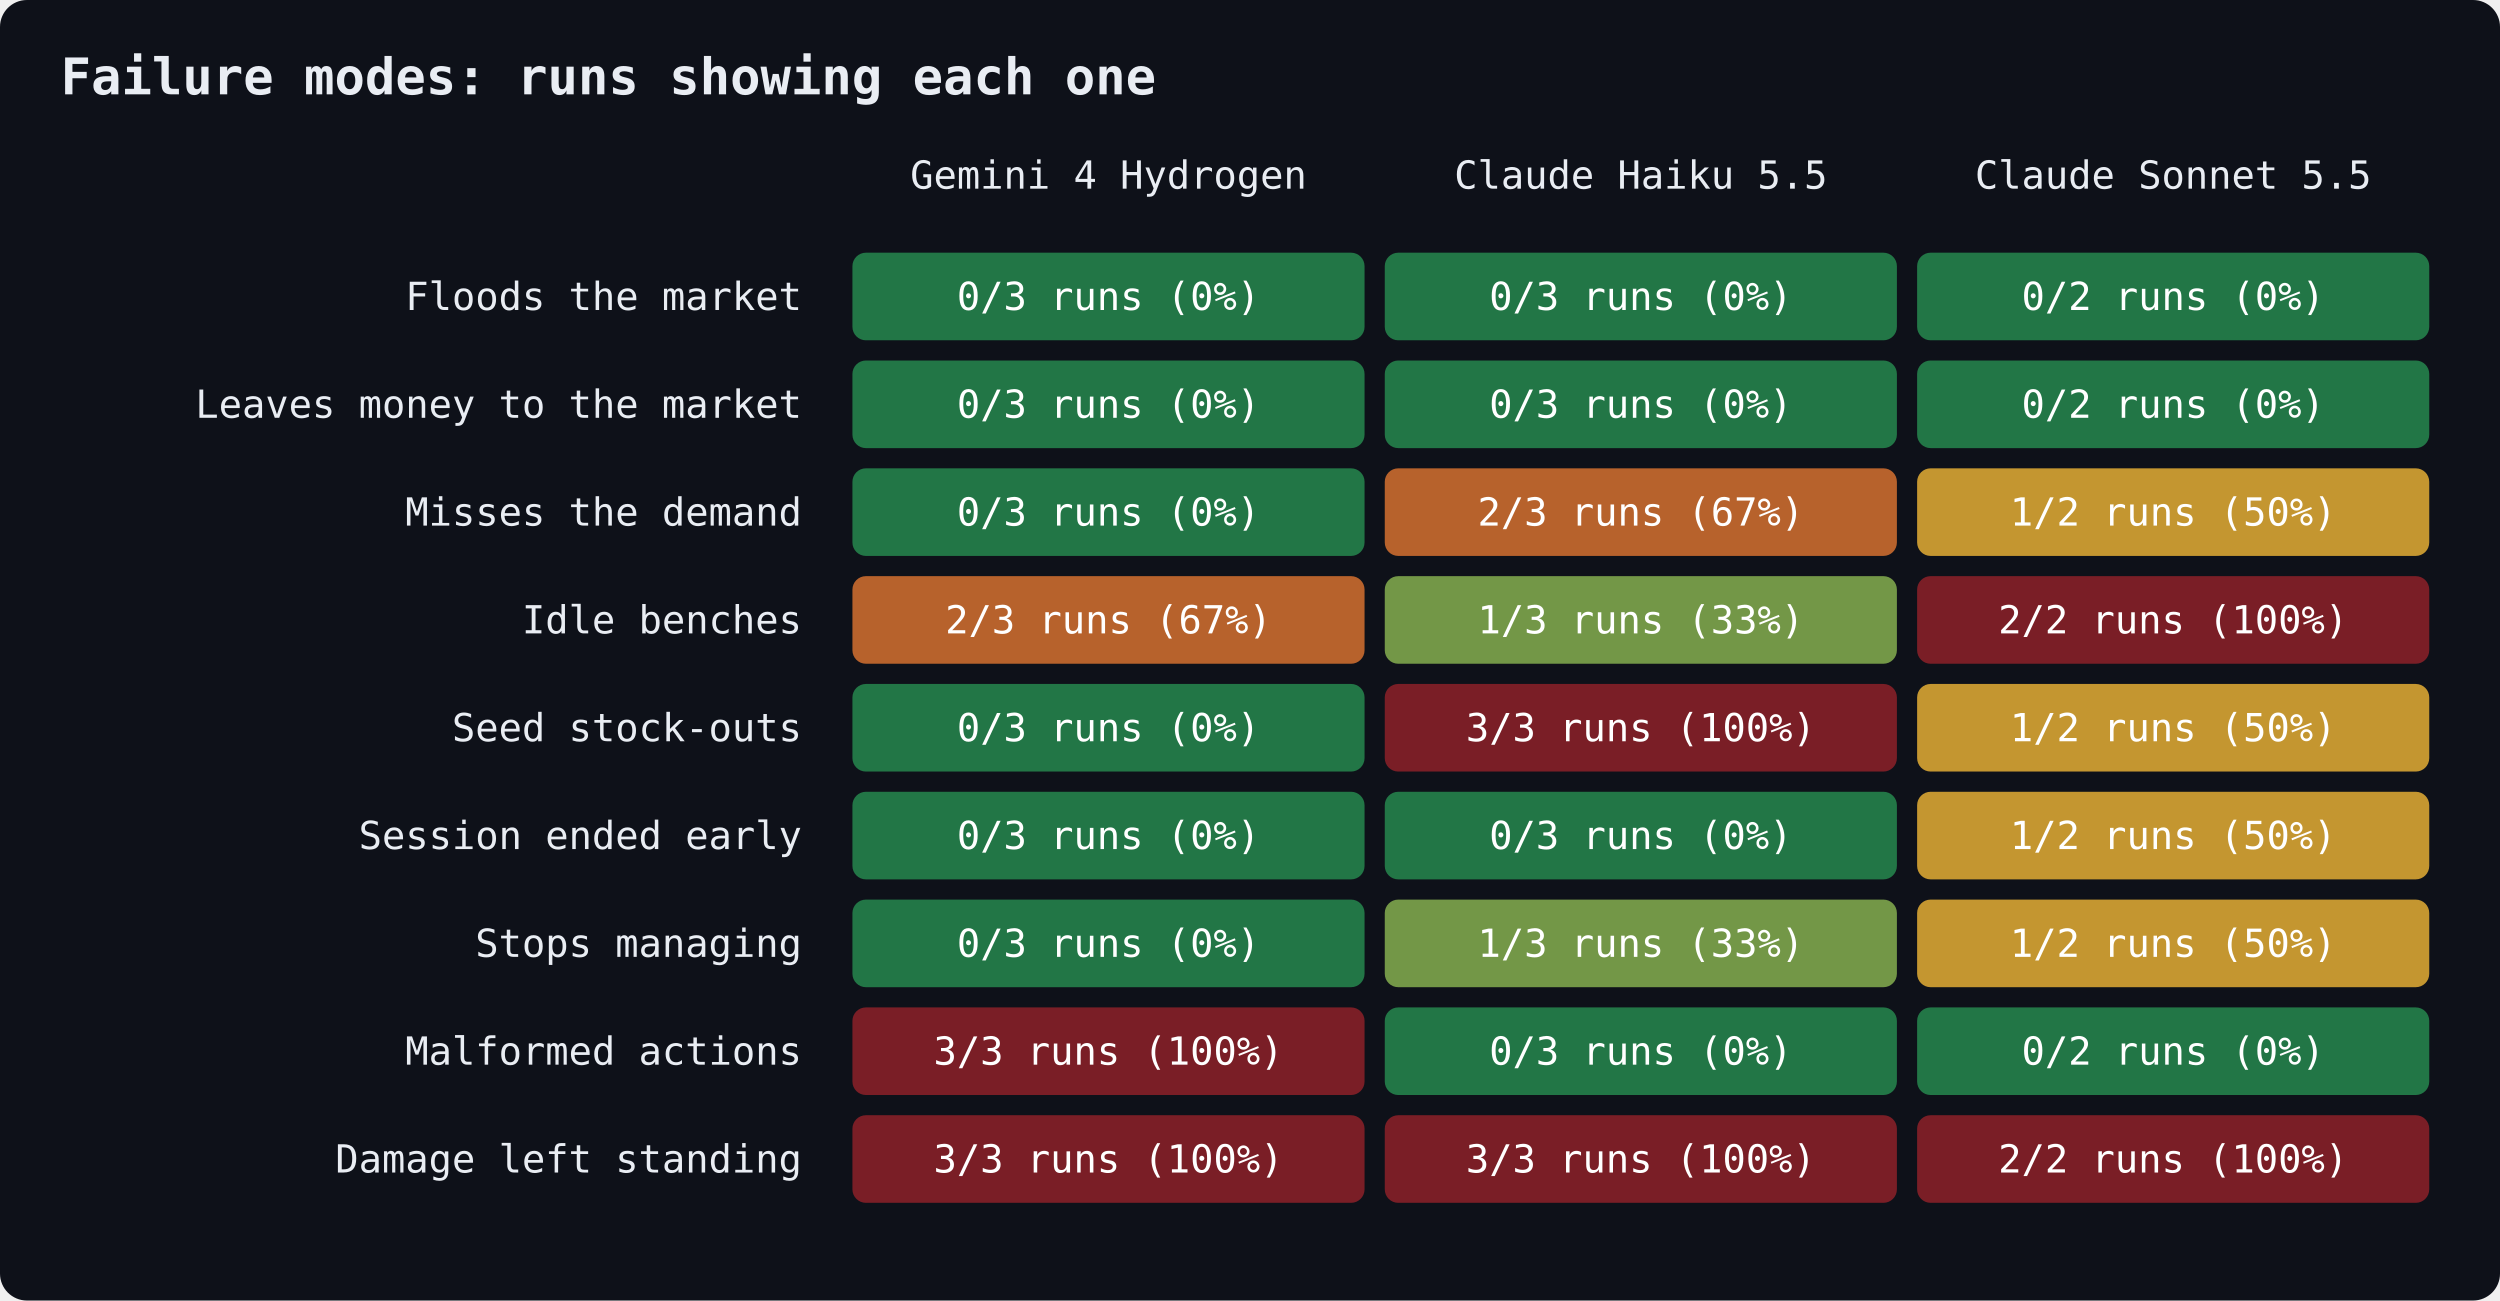
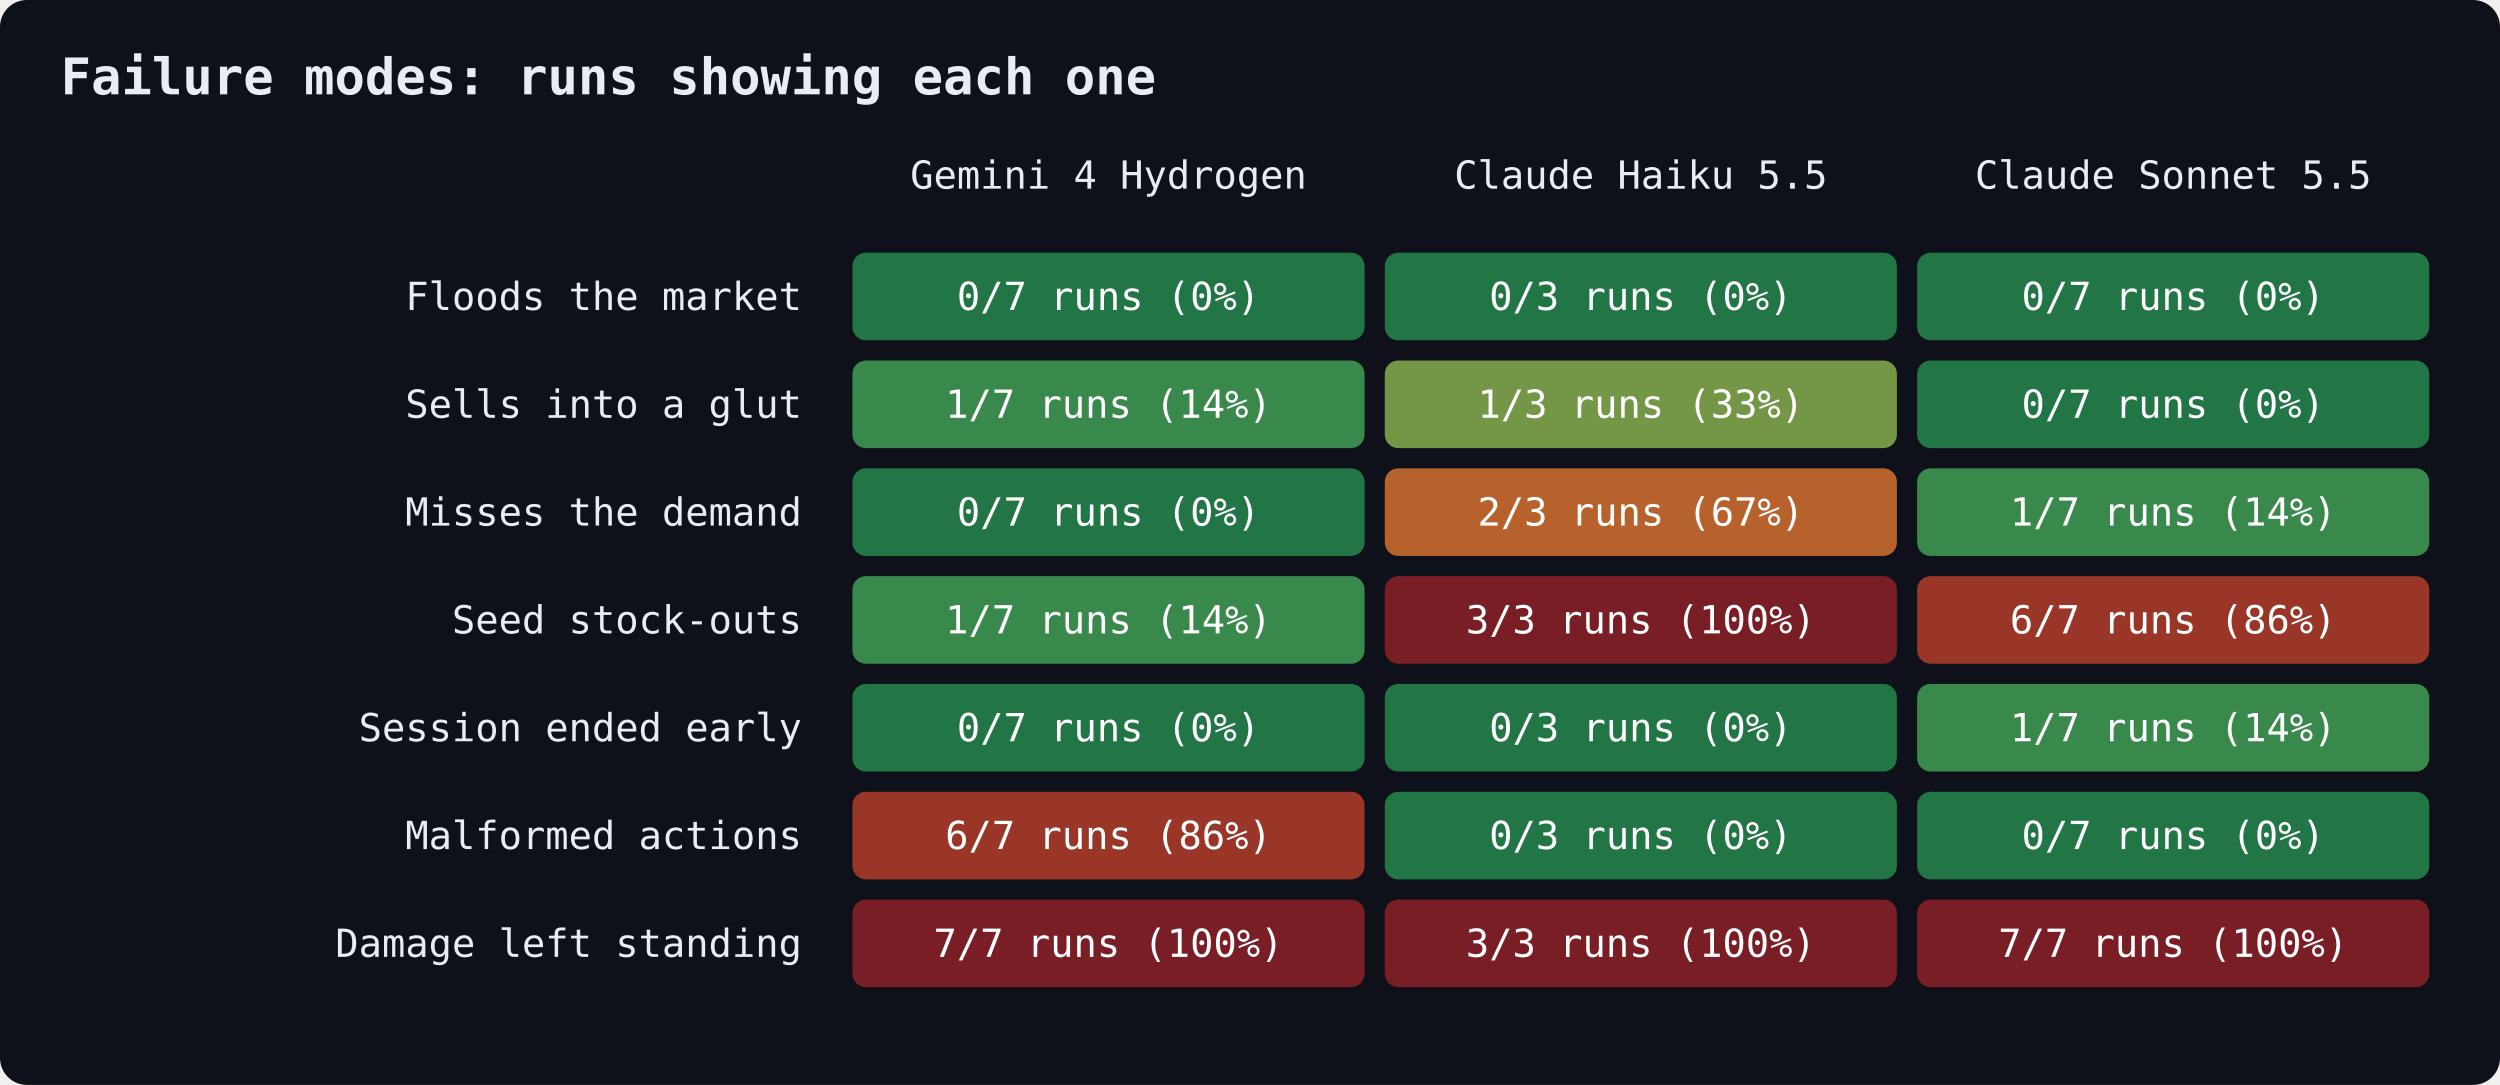
- <svg xmlns="http://www.w3.org/2000/svg" viewBox="0 0 742 386" font-family="ui-monospace,SFMono-Regular,Menlo,monospace">
-   <rect width="742" height="386" rx="8" fill="#0e1119" />
+ <svg xmlns="http://www.w3.org/2000/svg" viewBox="0 0 742 322" font-family="ui-monospace,SFMono-Regular,Menlo,monospace">
+   <rect width="742" height="322" rx="8" fill="#0e1119" />
  <text x="18" y="28" fill="#e9edf3" font-size="15" font-weight="bold">Failure modes: runs showing each one</text>
  <text x="329.0" y="56" fill="#e9edf3" font-size="11.5" text-anchor="middle">Gemini 4 Hydrogen</text>
  <text x="487.0" y="56" fill="#e9edf3" font-size="11.5" text-anchor="middle">Claude Haiku 5.5</text>
  <text x="645.0" y="56" fill="#e9edf3" font-size="11.5" text-anchor="middle">Claude Sonnet 5.5</text>
  <text x="238" y="92" fill="#e9edf3" font-size="11.5" text-anchor="end">Floods the market</text>
  <rect x="253" y="75" width="152" height="26" rx="4" fill="#227646" />
-   <text x="329.0" y="92" fill="#fff" font-size="11.5" text-anchor="middle">0/3 runs (0%)</text>
+   <text x="329.0" y="92" fill="#fff" font-size="11.5" text-anchor="middle">0/7 runs (0%)</text>
  <rect x="411" y="75" width="152" height="26" rx="4" fill="#227646" />
  <text x="487.0" y="92" fill="#fff" font-size="11.5" text-anchor="middle">0/3 runs (0%)</text>
  <rect x="569" y="75" width="152" height="26" rx="4" fill="#227646" />
-   <text x="645.0" y="92" fill="#fff" font-size="11.5" text-anchor="middle">0/2 runs (0%)</text>
-   <text x="238" y="124" fill="#e9edf3" font-size="11.5" text-anchor="end">Leaves money to the market</text>
-   <rect x="253" y="107" width="152" height="26" rx="4" fill="#227646" />
-   <text x="329.0" y="124" fill="#fff" font-size="11.5" text-anchor="middle">0/3 runs (0%)</text>
-   <rect x="411" y="107" width="152" height="26" rx="4" fill="#227646" />
-   <text x="487.0" y="124" fill="#fff" font-size="11.5" text-anchor="middle">0/3 runs (0%)</text>
+   <text x="645.0" y="92" fill="#fff" font-size="11.5" text-anchor="middle">0/7 runs (0%)</text>
+   <text x="238" y="124" fill="#e9edf3" font-size="11.5" text-anchor="end">Sells into a glut</text>
+   <rect x="253" y="107" width="152" height="26" rx="4" fill="#39894d" />
+   <text x="329.0" y="124" fill="#fff" font-size="11.5" text-anchor="middle">1/7 runs (14%)</text>
+   <rect x="411" y="107" width="152" height="26" rx="4" fill="#739747" />
+   <text x="487.0" y="124" fill="#fff" font-size="11.5" text-anchor="middle">1/3 runs (33%)</text>
  <rect x="569" y="107" width="152" height="26" rx="4" fill="#227646" />
-   <text x="645.0" y="124" fill="#fff" font-size="11.5" text-anchor="middle">0/2 runs (0%)</text>
+   <text x="645.0" y="124" fill="#fff" font-size="11.5" text-anchor="middle">0/7 runs (0%)</text>
  <text x="238" y="156" fill="#e9edf3" font-size="11.5" text-anchor="end">Misses the demand</text>
  <rect x="253" y="139" width="152" height="26" rx="4" fill="#227646" />
-   <text x="329.0" y="156" fill="#fff" font-size="11.5" text-anchor="middle">0/3 runs (0%)</text>
+   <text x="329.0" y="156" fill="#fff" font-size="11.5" text-anchor="middle">0/7 runs (0%)</text>
  <rect x="411" y="139" width="152" height="26" rx="4" fill="#b7622c" />
  <text x="487.0" y="156" fill="#fff" font-size="11.5" text-anchor="middle">2/3 runs (67%)</text>
-   <rect x="569" y="139" width="152" height="26" rx="4" fill="#c49630" />
-   <text x="645.0" y="156" fill="#fff" font-size="11.5" text-anchor="middle">1/2 runs (50%)</text>
-   <text x="238" y="188" fill="#e9edf3" font-size="11.5" text-anchor="end">Idle benches</text>
-   <rect x="253" y="171" width="152" height="26" rx="4" fill="#b7622c" />
-   <text x="329.0" y="188" fill="#fff" font-size="11.5" text-anchor="middle">2/3 runs (67%)</text>
-   <rect x="411" y="171" width="152" height="26" rx="4" fill="#739747" />
-   <text x="487.0" y="188" fill="#fff" font-size="11.5" text-anchor="middle">1/3 runs (33%)</text>
-   <rect x="569" y="171" width="152" height="26" rx="4" fill="#7a1e26" />
-   <text x="645.0" y="188" fill="#fff" font-size="11.5" text-anchor="middle">2/2 runs (100%)</text>
-   <text x="238" y="220" fill="#e9edf3" font-size="11.5" text-anchor="end">Seed stock-outs</text>
+   <rect x="569" y="139" width="152" height="26" rx="4" fill="#39894d" />
+   <text x="645.0" y="156" fill="#fff" font-size="11.5" text-anchor="middle">1/7 runs (14%)</text>
+   <text x="238" y="188" fill="#e9edf3" font-size="11.5" text-anchor="end">Seed stock-outs</text>
+   <rect x="253" y="171" width="152" height="26" rx="4" fill="#39894d" />
+   <text x="329.0" y="188" fill="#fff" font-size="11.5" text-anchor="middle">1/7 runs (14%)</text>
+   <rect x="411" y="171" width="152" height="26" rx="4" fill="#7a1e26" />
+   <text x="487.0" y="188" fill="#fff" font-size="11.5" text-anchor="middle">3/3 runs (100%)</text>
+   <rect x="569" y="171" width="152" height="26" rx="4" fill="#993628" />
+   <text x="645.0" y="188" fill="#fff" font-size="11.5" text-anchor="middle">6/7 runs (86%)</text>
+   <text x="238" y="220" fill="#e9edf3" font-size="11.5" text-anchor="end">Session ended early</text>
  <rect x="253" y="203" width="152" height="26" rx="4" fill="#227646" />
-   <text x="329.0" y="220" fill="#fff" font-size="11.5" text-anchor="middle">0/3 runs (0%)</text>
-   <rect x="411" y="203" width="152" height="26" rx="4" fill="#7a1e26" />
-   <text x="487.0" y="220" fill="#fff" font-size="11.5" text-anchor="middle">3/3 runs (100%)</text>
-   <rect x="569" y="203" width="152" height="26" rx="4" fill="#c49630" />
-   <text x="645.0" y="220" fill="#fff" font-size="11.5" text-anchor="middle">1/2 runs (50%)</text>
-   <text x="238" y="252" fill="#e9edf3" font-size="11.5" text-anchor="end">Session ended early</text>
-   <rect x="253" y="235" width="152" height="26" rx="4" fill="#227646" />
-   <text x="329.0" y="252" fill="#fff" font-size="11.5" text-anchor="middle">0/3 runs (0%)</text>
+   <text x="329.0" y="220" fill="#fff" font-size="11.5" text-anchor="middle">0/7 runs (0%)</text>
+   <rect x="411" y="203" width="152" height="26" rx="4" fill="#227646" />
+   <text x="487.0" y="220" fill="#fff" font-size="11.5" text-anchor="middle">0/3 runs (0%)</text>
+   <rect x="569" y="203" width="152" height="26" rx="4" fill="#39894d" />
+   <text x="645.0" y="220" fill="#fff" font-size="11.5" text-anchor="middle">1/7 runs (14%)</text>
+   <text x="238" y="252" fill="#e9edf3" font-size="11.5" text-anchor="end">Malformed actions</text>
+   <rect x="253" y="235" width="152" height="26" rx="4" fill="#993628" />
+   <text x="329.0" y="252" fill="#fff" font-size="11.5" text-anchor="middle">6/7 runs (86%)</text>
  <rect x="411" y="235" width="152" height="26" rx="4" fill="#227646" />
  <text x="487.0" y="252" fill="#fff" font-size="11.5" text-anchor="middle">0/3 runs (0%)</text>
-   <rect x="569" y="235" width="152" height="26" rx="4" fill="#c49630" />
-   <text x="645.0" y="252" fill="#fff" font-size="11.5" text-anchor="middle">1/2 runs (50%)</text>
-   <text x="238" y="284" fill="#e9edf3" font-size="11.5" text-anchor="end">Stops managing</text>
-   <rect x="253" y="267" width="152" height="26" rx="4" fill="#227646" />
-   <text x="329.0" y="284" fill="#fff" font-size="11.5" text-anchor="middle">0/3 runs (0%)</text>
-   <rect x="411" y="267" width="152" height="26" rx="4" fill="#739747" />
-   <text x="487.0" y="284" fill="#fff" font-size="11.5" text-anchor="middle">1/3 runs (33%)</text>
-   <rect x="569" y="267" width="152" height="26" rx="4" fill="#c49630" />
-   <text x="645.0" y="284" fill="#fff" font-size="11.5" text-anchor="middle">1/2 runs (50%)</text>
-   <text x="238" y="316" fill="#e9edf3" font-size="11.5" text-anchor="end">Malformed actions</text>
-   <rect x="253" y="299" width="152" height="26" rx="4" fill="#7a1e26" />
-   <text x="329.0" y="316" fill="#fff" font-size="11.5" text-anchor="middle">3/3 runs (100%)</text>
-   <rect x="411" y="299" width="152" height="26" rx="4" fill="#227646" />
-   <text x="487.0" y="316" fill="#fff" font-size="11.5" text-anchor="middle">0/3 runs (0%)</text>
-   <rect x="569" y="299" width="152" height="26" rx="4" fill="#227646" />
-   <text x="645.0" y="316" fill="#fff" font-size="11.5" text-anchor="middle">0/2 runs (0%)</text>
-   <text x="238" y="348" fill="#e9edf3" font-size="11.5" text-anchor="end">Damage left standing</text>
-   <rect x="253" y="331" width="152" height="26" rx="4" fill="#7a1e26" />
-   <text x="329.0" y="348" fill="#fff" font-size="11.5" text-anchor="middle">3/3 runs (100%)</text>
-   <rect x="411" y="331" width="152" height="26" rx="4" fill="#7a1e26" />
-   <text x="487.0" y="348" fill="#fff" font-size="11.5" text-anchor="middle">3/3 runs (100%)</text>
-   <rect x="569" y="331" width="152" height="26" rx="4" fill="#7a1e26" />
-   <text x="645.0" y="348" fill="#fff" font-size="11.5" text-anchor="middle">2/2 runs (100%)</text>
+   <rect x="569" y="235" width="152" height="26" rx="4" fill="#227646" />
+   <text x="645.0" y="252" fill="#fff" font-size="11.5" text-anchor="middle">0/7 runs (0%)</text>
+   <text x="238" y="284" fill="#e9edf3" font-size="11.5" text-anchor="end">Damage left standing</text>
+   <rect x="253" y="267" width="152" height="26" rx="4" fill="#7a1e26" />
+   <text x="329.0" y="284" fill="#fff" font-size="11.5" text-anchor="middle">7/7 runs (100%)</text>
+   <rect x="411" y="267" width="152" height="26" rx="4" fill="#7a1e26" />
+   <text x="487.0" y="284" fill="#fff" font-size="11.5" text-anchor="middle">3/3 runs (100%)</text>
+   <rect x="569" y="267" width="152" height="26" rx="4" fill="#7a1e26" />
+   <text x="645.0" y="284" fill="#fff" font-size="11.5" text-anchor="middle">7/7 runs (100%)</text>
</svg>
